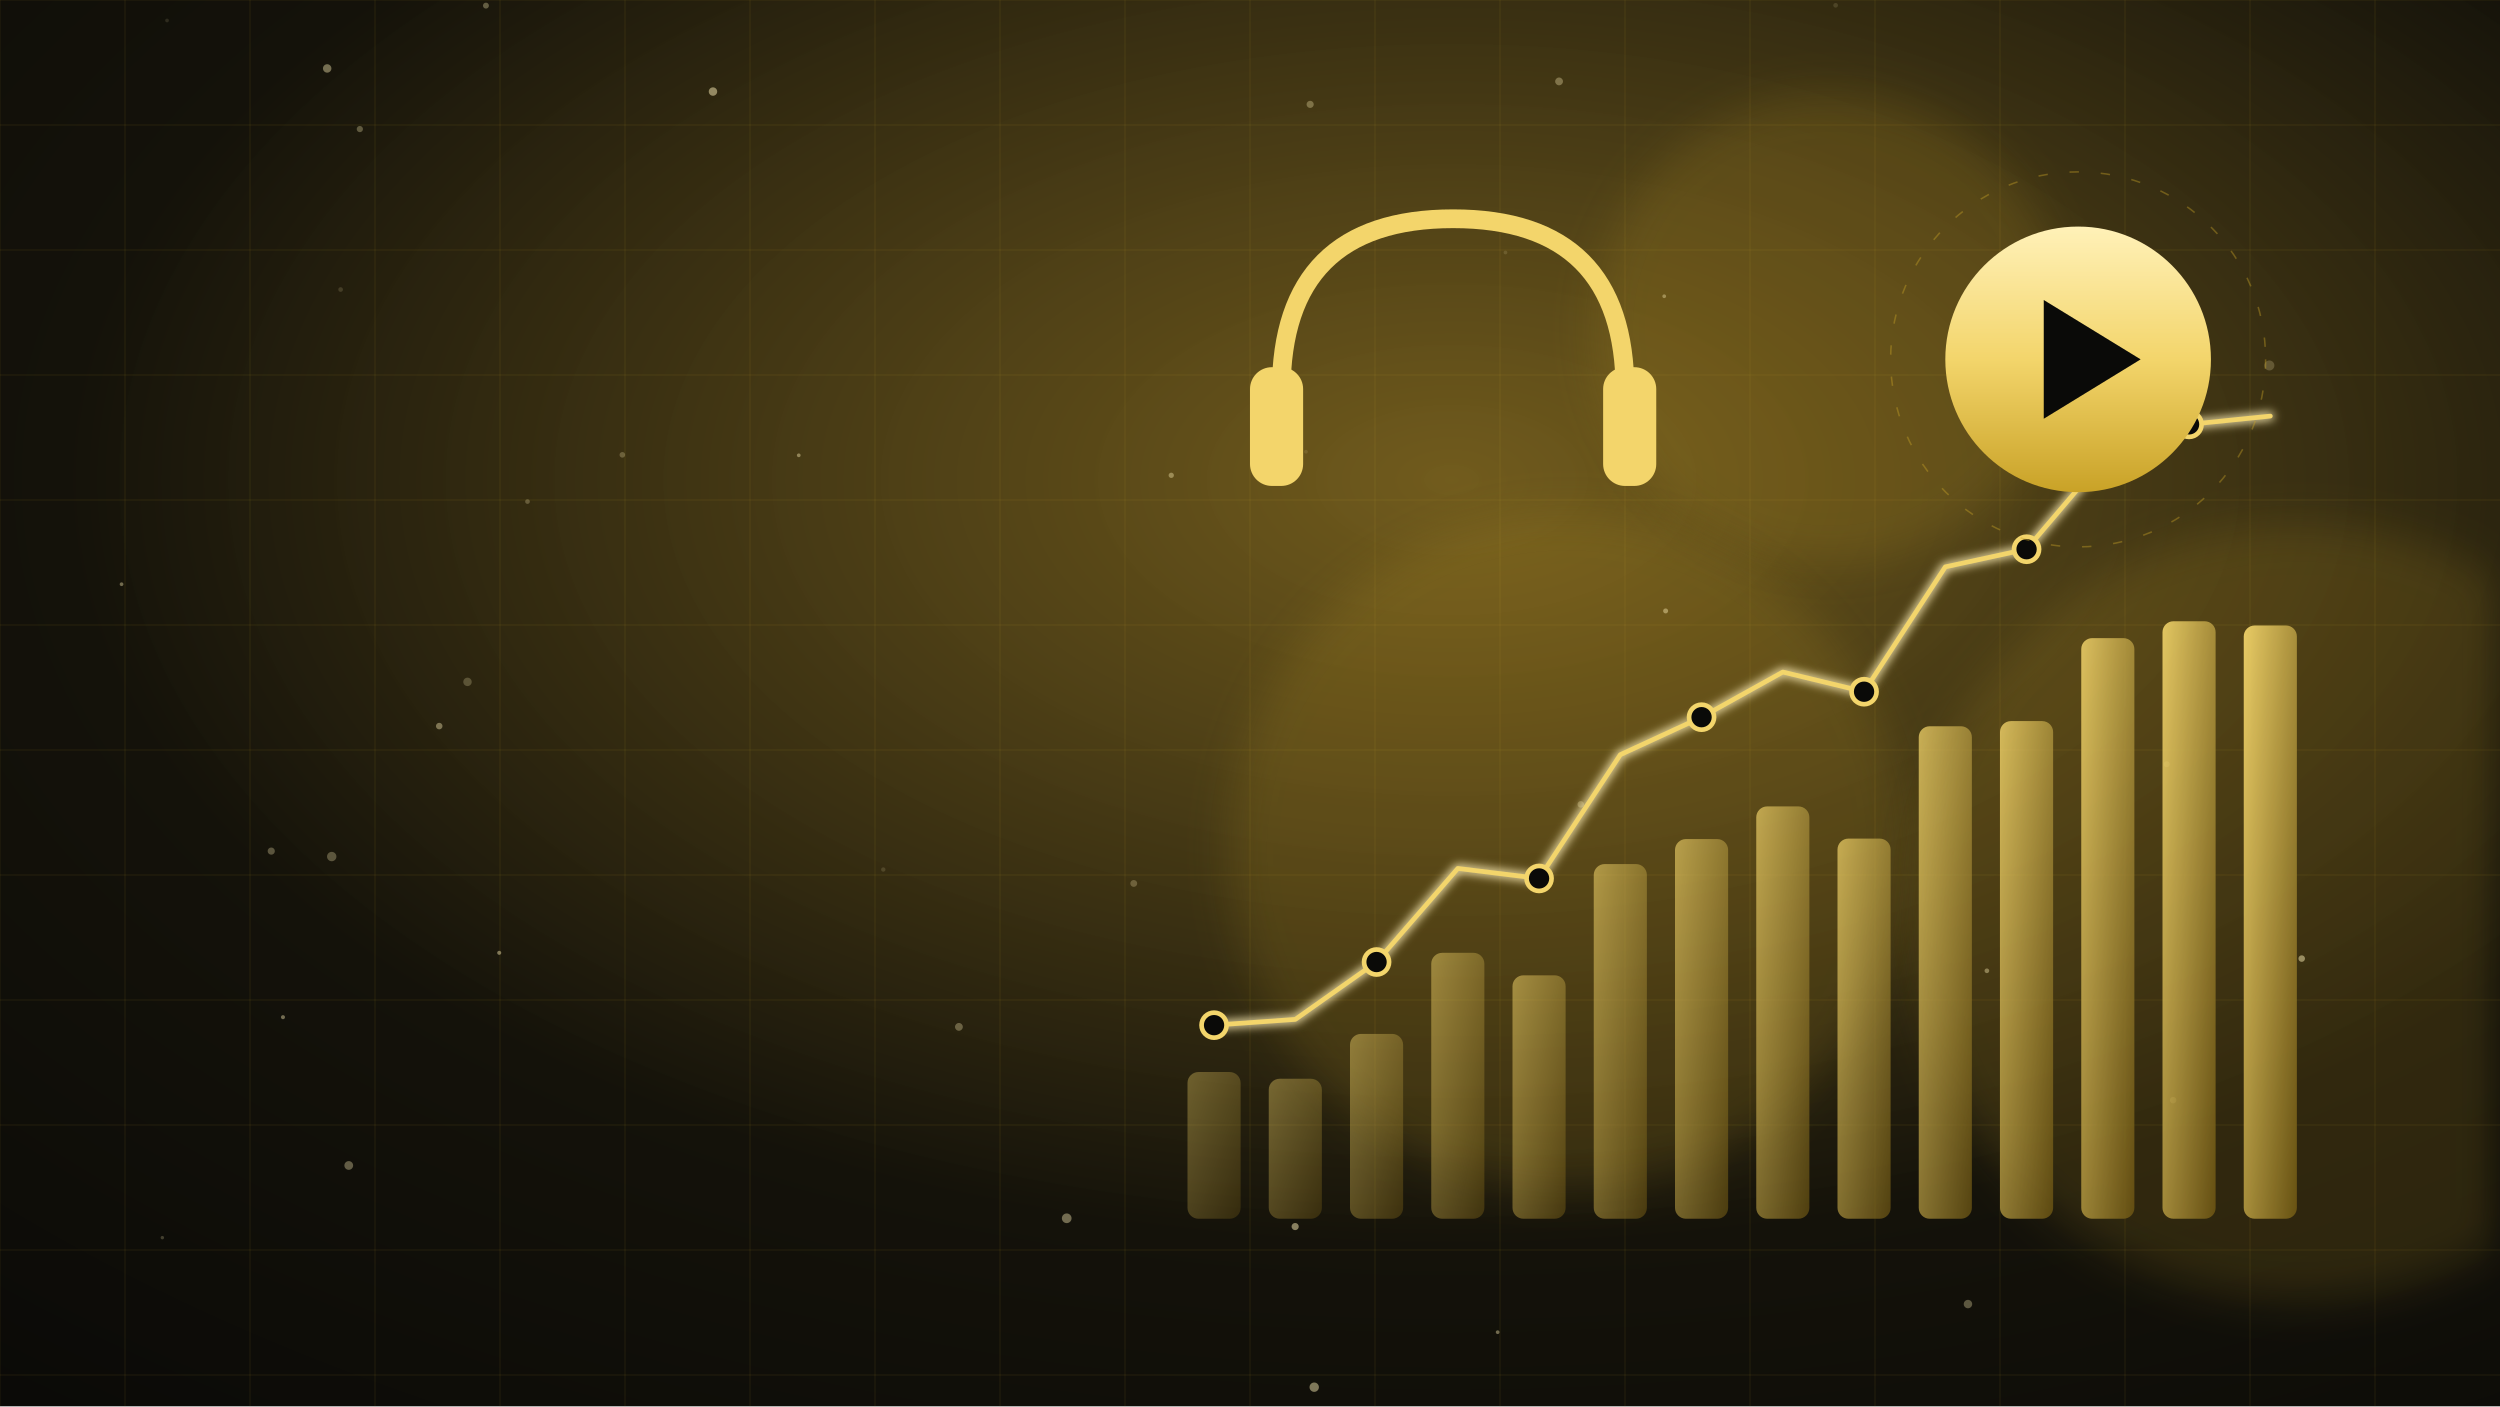
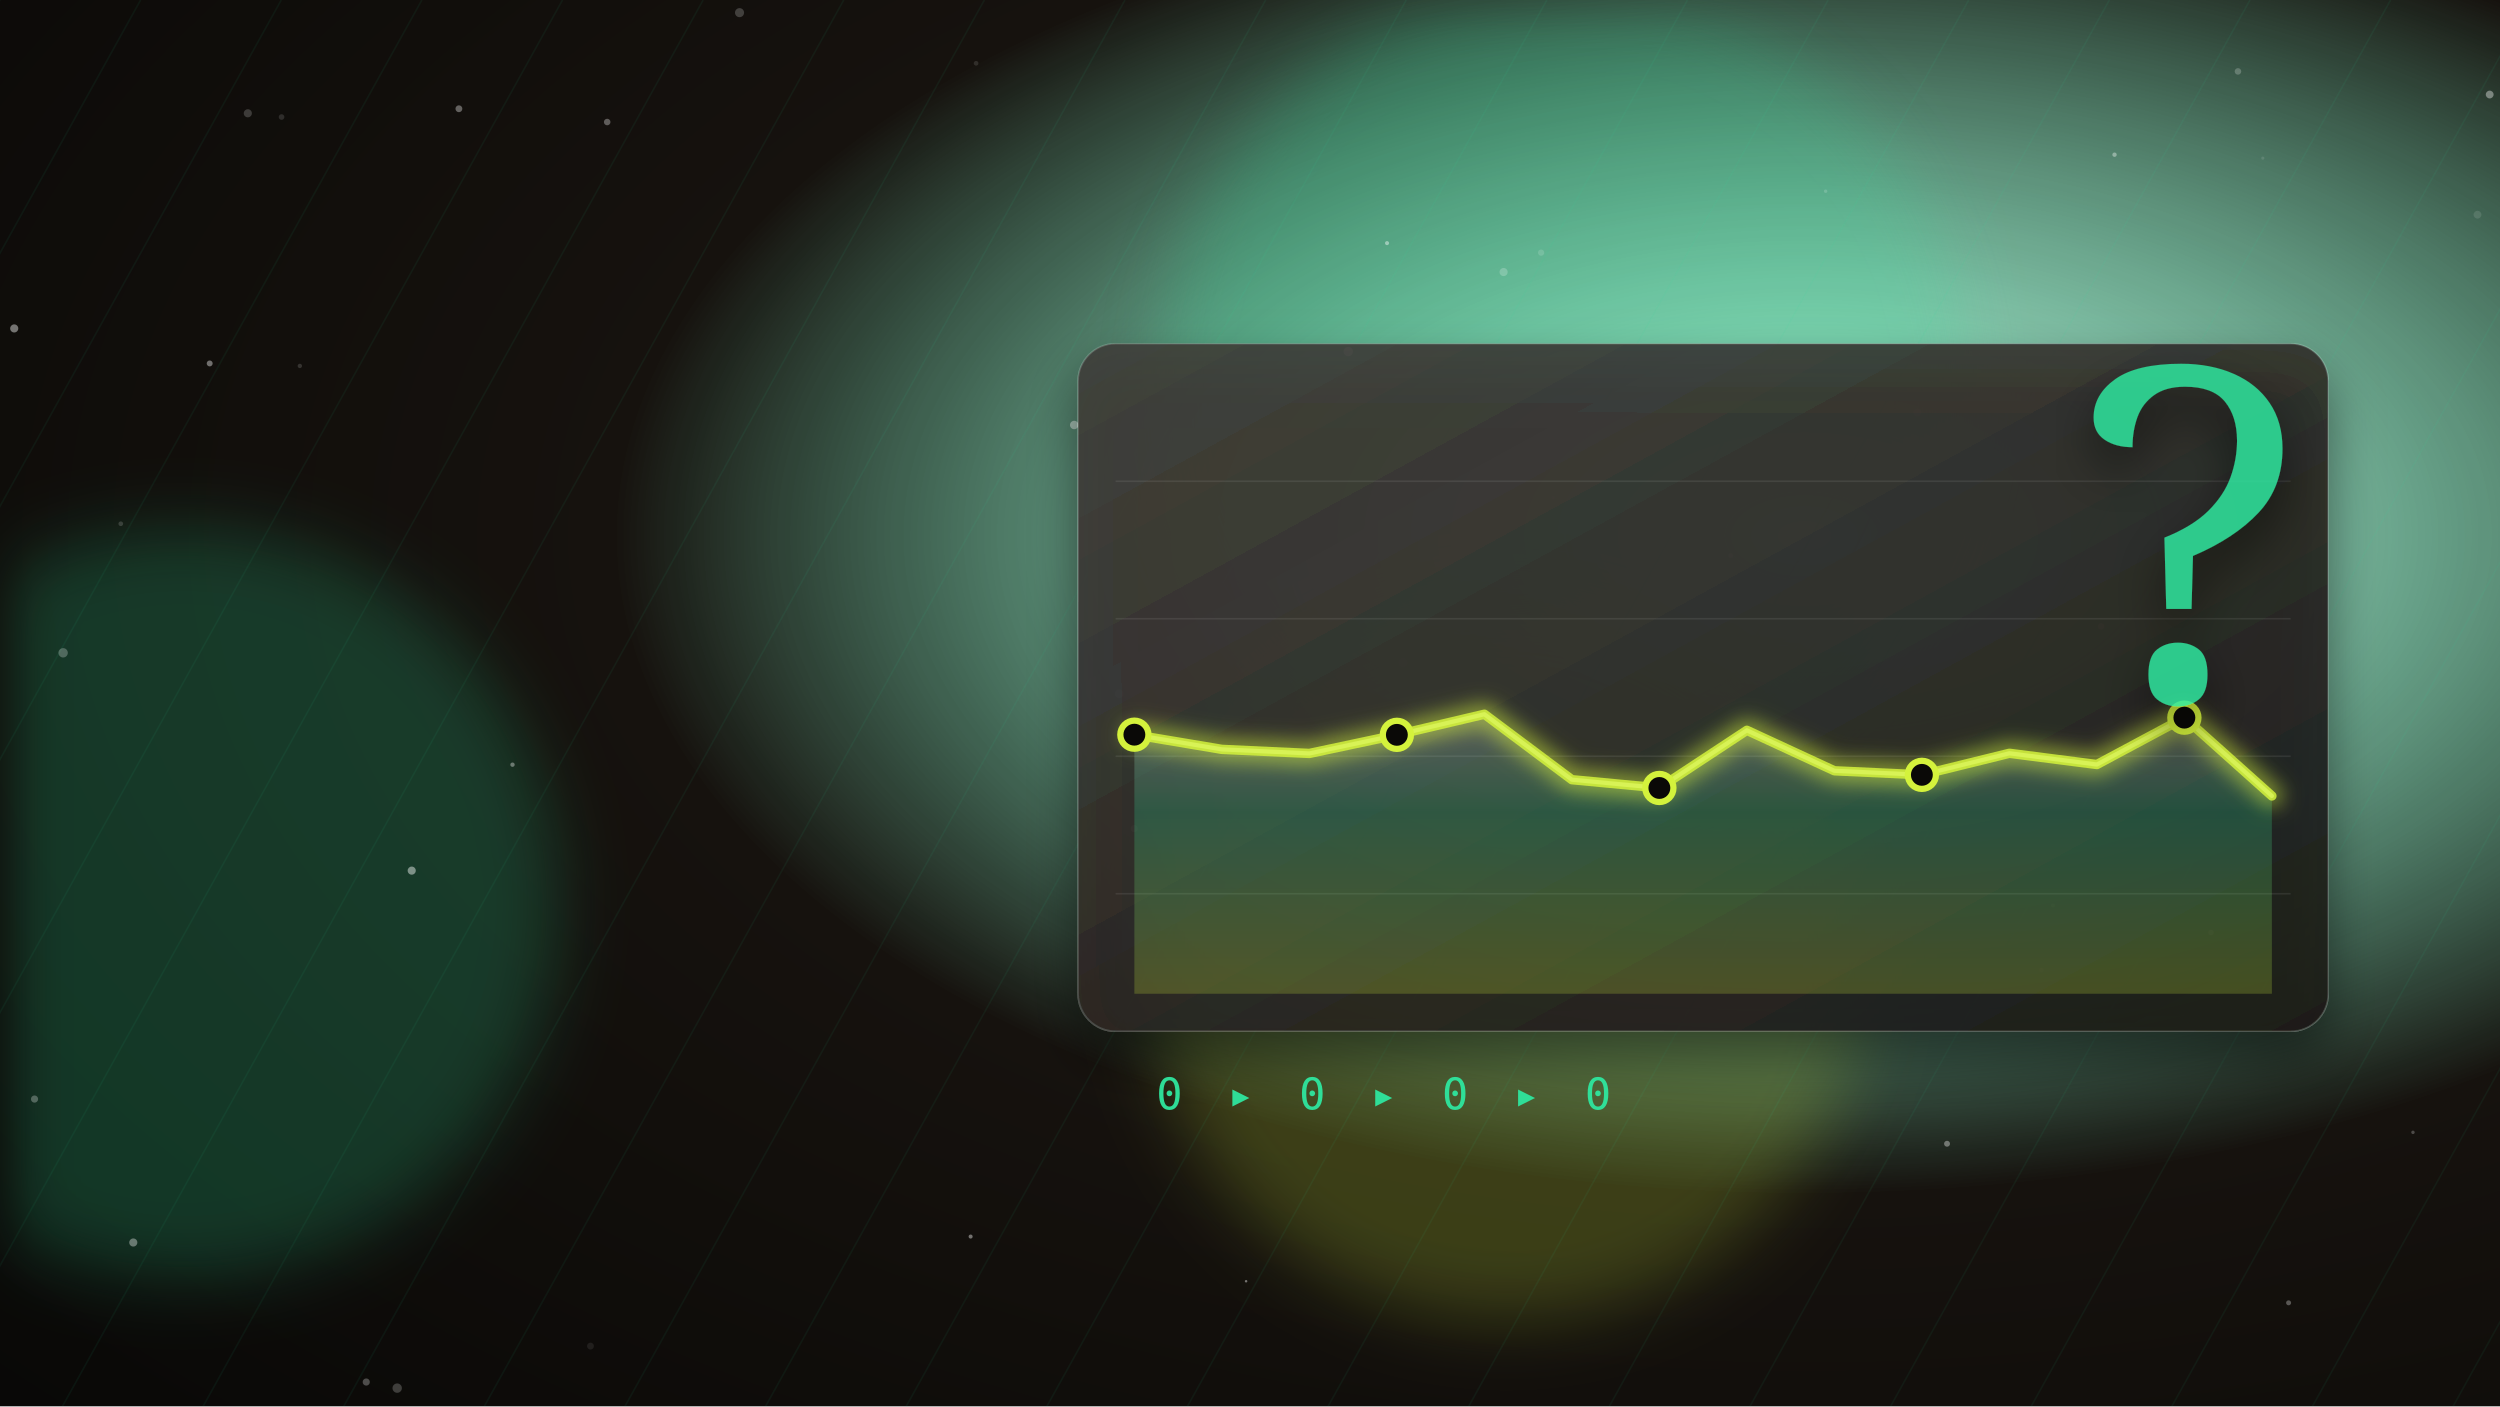
<svg xmlns="http://www.w3.org/2000/svg" viewBox="0 0 1600 900" preserveAspectRatio="xMidYMid slice">
  <defs>
-     <radialGradient id="bgspo2196" cx="0.58" cy="0.34" r="1">
-       <stop offset="0" stop-color="#6b5412" stop-opacity=".95" />
-       <stop offset=".55" stop-color="#14120a" />
-       <stop offset="1" stop-color="#070706" />
+     <radialGradient id="bgs1196" cx=".72" cy=".38" r="1.05">
+       <stop offset="0" stop-color="#2EE59D" stop-opacity=".30" />
+       <stop offset=".45" stop-color="#16120e" />
+       <stop offset="1" stop-color="#060605" />
    </radialGradient>
-     <linearGradient id="gspo2196" x1="0" y1="0" x2="0" y2="1">
-       <stop offset="0" stop-color="#fff1b8" />
-       <stop offset=".5" stop-color="#F3D56B" />
-       <stop offset="1" stop-color="#C9A227" />
+     <linearGradient id="As1196" x1="0" y1="0" x2="1" y2="1">
+       <stop offset="0" stop-color="#2EE59D" />
+       <stop offset="1" stop-color="#D4F23C" />
    </linearGradient>
-     <linearGradient id="hspo2196" x1="0" y1="0" x2="1" y2="1">
-       <stop offset="0" stop-color="#F3D56B" />
-       <stop offset="1" stop-color="#6b5412" />
+     <linearGradient id="Vs1196" x1="0" y1="0" x2="0" y2="1">
+       <stop offset="0" stop-color="#fff" stop-opacity=".95" />
+       <stop offset=".35" stop-color="#2EE59D" />
+       <stop offset="1" stop-color="#D4F23C" />
    </linearGradient>
-     <filter id="glspo2196" x="-30%" y="-30%" width="160%" height="160%">
-       <feGaussianBlur stdDeviation="14" />
+     <linearGradient id="Gs1196" x1="0" y1="0" x2="1" y2="1">
+       <stop offset="0" stop-color="#fff" stop-opacity=".16" />
+       <stop offset="1" stop-color="#fff" stop-opacity=".03" />
+     </linearGradient>
+     <linearGradient id="Ms1196" x1="0" y1="0" x2="1" y2="0">
+       <stop offset="0" stop-color="#d9dde2" />
+       <stop offset=".5" stop-color="#8d949c" />
+       <stop offset="1" stop-color="#4d535a" />
+     </linearGradient>
+     <filter id="Bs1196" x="-50%" y="-50%" width="200%" height="200%">
+       <feGaussianBlur stdDeviation="22" />
    </filter>
-     <filter id="smspo2196" x="-30%" y="-30%" width="160%" height="160%">
-       <feGaussianBlur stdDeviation="3" />
+     <filter id="bs1196" x="-50%" y="-50%" width="200%" height="200%">
+       <feGaussianBlur stdDeviation="6" />
+     </filter>
+     <filter id="Ss1196" x="-20%" y="-20%" width="140%" height="150%">
+       <feDropShadow dx="0" dy="16" stdDeviation="16" flood-color="#000" flood-opacity=".55" />
    </filter>
  </defs>
-   <rect width="1600" height="900" fill="url(#bgspo2196)" />
-   <g stroke="#C9A227" stroke-opacity=".07" stroke-width="1">
-     <path d="M0 0V900" />
-     <path d="M80 0V900" />
-     <path d="M160 0V900" />
-     <path d="M240 0V900" />
-     <path d="M320 0V900" />
-     <path d="M400 0V900" />
-     <path d="M480 0V900" />
-     <path d="M560 0V900" />
-     <path d="M640 0V900" />
-     <path d="M720 0V900" />
-     <path d="M800 0V900" />
-     <path d="M880 0V900" />
-     <path d="M960 0V900" />
-     <path d="M1040 0V900" />
-     <path d="M1120 0V900" />
-     <path d="M1200 0V900" />
-     <path d="M1280 0V900" />
-     <path d="M1360 0V900" />
-     <path d="M1440 0V900" />
-     <path d="M1520 0V900" />
-     <path d="M0 0H1600" />
-     <path d="M0 80H1600" />
-     <path d="M0 160H1600" />
-     <path d="M0 240H1600" />
-     <path d="M0 320H1600" />
-     <path d="M0 400H1600" />
-     <path d="M0 480H1600" />
-     <path d="M0 560H1600" />
-     <path d="M0 640H1600" />
-     <path d="M0 720H1600" />
-     <path d="M0 800H1600" />
-     <path d="M0 880H1600" />
+   <rect width="1600" height="900" fill="url(#bgs1196)" />
+   <circle cx="1000.0" cy="252.2" r="260" fill="#2EE59D" opacity=".20" filter="url(#Bs1196)" />
+   <circle cx="964.0" cy="614.6" r="230" fill="#D4F23C" opacity=".20" filter="url(#Bs1196)" />
+   <circle cx="117.3" cy="578.3" r="240" fill="#2EE59D" opacity=".20" filter="url(#Bs1196)" />
+   <g stroke="#2EE59D" stroke-opacity=".06">
+     <path d="M-900 0L-1400 900" />
+     <path d="M-810 0L-1310 900" />
+     <path d="M-720 0L-1220 900" />
+     <path d="M-630 0L-1130 900" />
+     <path d="M-540 0L-1040 900" />
+     <path d="M-450 0L-950 900" />
+     <path d="M-360 0L-860 900" />
+     <path d="M-270 0L-770 900" />
+     <path d="M-180 0L-680 900" />
+     <path d="M-90 0L-590 900" />
+     <path d="M0 0L-500 900" />
+     <path d="M90 0L-410 900" />
+     <path d="M180 0L-320 900" />
+     <path d="M270 0L-230 900" />
+     <path d="M360 0L-140 900" />
+     <path d="M450 0L-50 900" />
+     <path d="M540 0L40 900" />
+     <path d="M630 0L130 900" />
+     <path d="M720 0L220 900" />
+     <path d="M810 0L310 900" />
+     <path d="M900 0L400 900" />
+     <path d="M990 0L490 900" />
+     <path d="M1080 0L580 900" />
+     <path d="M1170 0L670 900" />
+     <path d="M1260 0L760 900" />
+     <path d="M1350 0L850 900" />
+     <path d="M1440 0L940 900" />
+     <path d="M1530 0L1030 900" />
+     <path d="M1620 0L1120 900" />
+     <path d="M1710 0L1210 900" />
+     <path d="M1800 0L1300 900" />
+     <path d="M1890 0L1390 900" />
+     <path d="M1980 0L1480 900" />
+     <path d="M2070 0L1570 900" />
+     <path d="M2160 0L1660 900" />
+     <path d="M2250 0L1750 900" />
+     <path d="M2340 0L1840 900" />
+     <path d="M2430 0L1930 900" />
+     <path d="M2520 0L2020 900" />
+     <path d="M2610 0L2110 900" />
  </g>
-   <circle cx="1171.3" cy="210.3" r="150.6" fill="#C9A227" opacity=".16" filter="url(#glspo2196)" />
-   <circle cx="1002.9" cy="544.3" r="216.2" fill="#C9A227" opacity=".16" filter="url(#glspo2196)" />
-   <circle cx="1471.4" cy="583.7" r="248.4" fill="#C9A227" opacity=".16" filter="url(#glspo2196)" />
-   <circle cx="1473.1" cy="613.5" r="2.1" fill="#fff1b8" opacity="0.48" />
-   <circle cx="337.6" cy="321.0" r="1.5" fill="#fff1b8" opacity="0.25" />
-   <circle cx="1259.5" cy="834.6" r="2.7" fill="#fff1b8" opacity="0.32" />
-   <circle cx="841.1" cy="887.8" r="3.0" fill="#fff1b8" opacity="0.46" />
-   <circle cx="319.5" cy="609.8" r="1.3" fill="#fff1b8" opacity="0.44" />
-   <circle cx="299.2" cy="436.4" r="2.7" fill="#fff1b8" opacity="0.23" />
-   <circle cx="749.6" cy="304.2" r="1.7" fill="#fff1b8" opacity="0.38" />
-   <circle cx="173.6" cy="544.7" r="2.3" fill="#fff1b8" opacity="0.30" />
-   <circle cx="1066.0" cy="391.0" r="1.6" fill="#fff1b8" opacity="0.42" />
-   <circle cx="106.9" cy="13.1" r="1.2" fill="#fff1b8" opacity="0.12" />
-   <circle cx="838.5" cy="66.8" r="2.3" fill="#fff1b8" opacity="0.31" />
-   <circle cx="613.7" cy="657.2" r="2.5" fill="#fff1b8" opacity="0.31" />
-   <circle cx="963.5" cy="161.6" r="1.2" fill="#fff1b8" opacity="0.14" />
-   <circle cx="682.7" cy="779.7" r="3.1" fill="#fff1b8" opacity="0.40" />
-   <circle cx="958.5" cy="852.6" r="1.2" fill="#fff1b8" opacity="0.40" />
-   <circle cx="230.3" cy="82.6" r="2.0" fill="#fff1b8" opacity="0.30" />
-   <circle cx="1386.7" cy="489.1" r="1.9" fill="#fff1b8" opacity="0.38" />
-   <circle cx="828.9" cy="785.0" r="2.3" fill="#fff1b8" opacity="0.49" />
-   <circle cx="1174.8" cy="3.4" r="1.5" fill="#fff1b8" opacity="0.13" />
-   <circle cx="77.8" cy="373.9" r="1.2" fill="#fff1b8" opacity="0.39" />
-   <circle cx="398.3" cy="291.1" r="1.8" fill="#fff1b8" opacity="0.25" />
-   <circle cx="1271.6" cy="621.3" r="1.5" fill="#fff1b8" opacity="0.39" />
-   <circle cx="281.1" cy="464.7" r="2.1" fill="#fff1b8" opacity="0.40" />
-   <circle cx="209.4" cy="43.8" r="2.7" fill="#fff1b8" opacity="0.41" />
-   <circle cx="1011.7" cy="514.8" r="2.1" fill="#fff1b8" opacity="0.28" />
-   <circle cx="511.2" cy="291.4" r="1.2" fill="#fff1b8" opacity="0.41" />
-   <circle cx="725.6" cy="565.4" r="2.2" fill="#fff1b8" opacity="0.25" />
-   <circle cx="181.1" cy="651.0" r="1.3" fill="#fff1b8" opacity="0.41" />
-   <circle cx="218.0" cy="185.3" r="1.5" fill="#fff1b8" opacity="0.15" />
-   <circle cx="212.3" cy="548.2" r="3.0" fill="#fff1b8" opacity="0.29" />
-   <circle cx="1452.4" cy="233.9" r="3.2" fill="#fff1b8" opacity="0.21" />
-   <circle cx="223.2" cy="745.9" r="2.8" fill="#fff1b8" opacity="0.34" />
-   <circle cx="1065.1" cy="189.6" r="1.2" fill="#fff1b8" opacity="0.37" />
-   <circle cx="997.8" cy="52.1" r="2.5" fill="#fff1b8" opacity="0.33" />
-   <circle cx="565.3" cy="556.5" r="1.4" fill="#fff1b8" opacity="0.14" />
-   <circle cx="456.3" cy="58.6" r="2.7" fill="#fff1b8" opacity="0.49" />
-   <circle cx="1390.8" cy="704.1" r="2.1" fill="#fff1b8" opacity="0.45" />
-   <circle cx="835.8" cy="289.1" r="1.2" fill="#fff1b8" opacity="0.11" />
-   <circle cx="311.0" cy="3.6" r="1.9" fill="#fff1b8" opacity="0.32" />
-   <circle cx="103.9" cy="792.1" r="1.1" fill="#fff1b8" opacity="0.22" />
-   <rect x="760" y="686.1" width="34" height="93.9" rx="7" fill="url(#hspo2196)" opacity="0.35" />
-   <rect x="812" y="690.4" width="34" height="89.6" rx="7" fill="url(#hspo2196)" opacity="0.39" />
-   <rect x="864" y="661.7" width="34" height="118.3" rx="7" fill="url(#hspo2196)" opacity="0.44" />
-   <rect x="916" y="609.8" width="34" height="170.2" rx="7" fill="url(#hspo2196)" opacity="0.48" />
-   <rect x="968" y="624.2" width="34" height="155.8" rx="7" fill="url(#hspo2196)" opacity="0.53" />
-   <rect x="1020" y="553.0" width="34" height="227.0" rx="7" fill="url(#hspo2196)" opacity="0.57" />
-   <rect x="1072" y="537.0" width="34" height="243.0" rx="7" fill="url(#hspo2196)" opacity="0.62" />
-   <rect x="1124" y="516.1" width="34" height="263.9" rx="7" fill="url(#hspo2196)" opacity="0.67" />
-   <rect x="1176" y="536.7" width="34" height="243.3" rx="7" fill="url(#hspo2196)" opacity="0.71" />
-   <rect x="1228" y="464.8" width="34" height="315.2" rx="7" fill="url(#hspo2196)" opacity="0.75" />
-   <rect x="1280" y="461.5" width="34" height="318.5" rx="7" fill="url(#hspo2196)" opacity="0.80" />
-   <rect x="1332" y="408.4" width="34" height="371.6" rx="7" fill="url(#hspo2196)" opacity="0.84" />
-   <rect x="1384" y="397.6" width="34" height="382.4" rx="7" fill="url(#hspo2196)" opacity="0.89" />
-   <rect x="1436" y="400.3" width="34" height="379.7" rx="7" fill="url(#hspo2196)" opacity="0.93" />
-   <path d="M777.0 656.1 L829.0 652.4 L881.0 615.7 L933.0 555.8 L985.0 562.2 L1037.0 483.0 L1089.0 459.0 L1141.0 430.1 L1193.0 442.7 L1245.0 362.8 L1297.0 351.5 L1349.0 290.4 L1401.0 271.6 L1453.0 266.3" fill="none" stroke="#fff1b8" stroke-width="5" stroke-linecap="round" stroke-linejoin="round" filter="url(#smspo2196)" />
-   <path d="M777.0 656.1 L829.0 652.4 L881.0 615.7 L933.0 555.8 L985.0 562.2 L1037.0 483.0 L1089.0 459.0 L1141.0 430.1 L1193.0 442.7 L1245.0 362.8 L1297.0 351.5 L1349.0 290.4 L1401.0 271.6 L1453.0 266.3" fill="none" stroke="#F3D56B" stroke-width="3" stroke-linecap="round" stroke-linejoin="round" />
-   <circle cx="777.0" cy="656.1" r="8" fill="#0a0a08" stroke="#F3D56B" stroke-width="3" />
-   <circle cx="881.0" cy="615.7" r="8" fill="#0a0a08" stroke="#F3D56B" stroke-width="3" />
-   <circle cx="985.0" cy="562.2" r="8" fill="#0a0a08" stroke="#F3D56B" stroke-width="3" />
-   <circle cx="1089.0" cy="459.0" r="8" fill="#0a0a08" stroke="#F3D56B" stroke-width="3" />
-   <circle cx="1193.0" cy="442.7" r="8" fill="#0a0a08" stroke="#F3D56B" stroke-width="3" />
-   <circle cx="1297.0" cy="351.5" r="8" fill="#0a0a08" stroke="#F3D56B" stroke-width="3" />
-   <circle cx="1401.0" cy="271.6" r="8" fill="#0a0a08" stroke="#F3D56B" stroke-width="3" />
-   <circle cx="1330" cy="230" r="85" fill="url(#gspo2196)" />
-   <path d="M1308 192L1308 268L1370 230Z" fill="#0a0a08" />
-   <circle cx="1330" cy="230" r="120" fill="none" stroke="#C9A227" stroke-opacity=".4" stroke-dasharray="6 14" />
-   <path d="M820 250q0 -110 110 -110t110 110" fill="none" stroke="#F3D56B" stroke-width="12" stroke-linecap="round" />
-   <rect x="800" y="235" width="34" height="76" rx="14" fill="#F3D56B" />
-   <rect x="1026" y="235" width="34" height="76" rx="14" fill="#F3D56B" />
+   <circle cx="994.0" cy="318.4" r="1.0" fill="#fff" opacity="0.19" />
+   <circle cx="9.1" cy="210.2" r="2.6" fill="#fff" opacity="0.42" />
+   <circle cx="85.3" cy="795.2" r="2.6" fill="#fff" opacity="0.36" />
+   <circle cx="621.2" cy="791.4" r="1.3" fill="#fff" opacity="0.41" />
+   <circle cx="254.2" cy="888.4" r="3.0" fill="#fff" opacity="0.21" />
+   <circle cx="293.7" cy="69.6" r="2.2" fill="#fff" opacity="0.34" />
+   <circle cx="134.2" cy="232.6" r="1.9" fill="#fff" opacity="0.40" />
+   <circle cx="687.5" cy="272.0" r="2.7" fill="#fff" opacity="0.45" />
+   <circle cx="624.7" cy="40.5" r="1.5" fill="#fff" opacity="0.12" />
+   <circle cx="797.5" cy="820.0" r="0.8" fill="#fff" opacity="0.42" />
+   <circle cx="158.6" cy="72.5" r="2.6" fill="#fff" opacity="0.19" />
+   <circle cx="1435.8" cy="251.8" r="0.9" fill="#fff" opacity="0.11" />
+   <circle cx="1306.5" cy="620.8" r="1.5" fill="#fff" opacity="0.21" />
+   <circle cx="1313.9" cy="579.5" r="1.3" fill="#fff" opacity="0.29" />
+   <circle cx="1464.7" cy="833.8" r="1.6" fill="#fff" opacity="0.30" />
+   <circle cx="77.3" cy="335.2" r="1.5" fill="#fff" opacity="0.16" />
+   <circle cx="1432.3" cy="45.7" r="2.1" fill="#fff" opacity="0.22" />
+   <circle cx="862.9" cy="225.0" r="3.0" fill="#fff" opacity="0.39" />
+   <circle cx="1227.1" cy="264.0" r="2.5" fill="#fff" opacity="0.25" />
+   <circle cx="180.2" cy="74.9" r="1.8" fill="#fff" opacity="0.13" />
+   <circle cx="725.9" cy="530.3" r="2.3" fill="#fff" opacity="0.42" />
+   <circle cx="1107.7" cy="355.6" r="1.5" fill="#fff" opacity="0.38" />
+   <circle cx="1415.0" cy="596.8" r="1.8" fill="#fff" opacity="0.42" />
+   <circle cx="234.4" cy="884.5" r="2.3" fill="#fff" opacity="0.27" />
+   <circle cx="1593.4" cy="60.5" r="2.5" fill="#fff" opacity="0.38" />
+   <circle cx="897.9" cy="424.1" r="2.9" fill="#fff" opacity="0.16" />
+   <circle cx="40.4" cy="417.8" r="3.0" fill="#fff" opacity="0.25" />
+   <circle cx="716.2" cy="444.0" r="2.8" fill="#fff" opacity="0.22" />
+   <circle cx="1375.2" cy="268.6" r="2.7" fill="#fff" opacity="0.09" />
+   <circle cx="388.6" cy="78.1" r="2.1" fill="#fff" opacity="0.32" />
+   <circle cx="1544.3" cy="724.7" r="1.1" fill="#fff" opacity="0.24" />
+   <circle cx="986.3" cy="161.7" r="2.0" fill="#fff" opacity="0.14" />
+   <circle cx="473.3" cy="8.1" r="2.9" fill="#fff" opacity="0.20" />
+   <circle cx="1344.7" cy="400.9" r="2.1" fill="#fff" opacity="0.44" />
+   <circle cx="1353.3" cy="99.0" r="1.4" fill="#fff" opacity="0.37" />
+   <circle cx="887.7" cy="155.6" r="1.3" fill="#fff" opacity="0.42" />
+   <circle cx="263.5" cy="557.2" r="2.6" fill="#fff" opacity="0.44" />
+   <circle cx="22.1" cy="703.4" r="2.3" fill="#fff" opacity="0.27" />
+   <circle cx="1246.1" cy="732.0" r="1.9" fill="#fff" opacity="0.36" />
+   <circle cx="1585.6" cy="137.4" r="2.5" fill="#fff" opacity="0.11" />
+   <circle cx="1168.4" cy="122.4" r="1.1" fill="#fff" opacity="0.16" />
+   <circle cx="1448.2" cy="101.2" r="1.0" fill="#fff" opacity="0.11" />
+   <circle cx="377.9" cy="861.5" r="2.2" fill="#fff" opacity="0.08" />
+   <circle cx="962.3" cy="174.1" r="2.6" fill="#fff" opacity="0.21" />
+   <circle cx="191.9" cy="234.2" r="1.4" fill="#fff" opacity="0.15" />
+   <circle cx="328.0" cy="489.4" r="1.4" fill="#fff" opacity="0.36" />
+   <g filter="url(#Ss1196)" opacity="1">
+     <rect x="690" y="220" width="800" height="440" rx="24" fill="#14110d" fill-opacity=".86" />
+     <rect x="690" y="220" width="800" height="440" rx="24" fill="url(#Gs1196)" stroke="#fff" stroke-opacity=".16" />
+   </g>
+   <path d="M714 308.0H1466" stroke="#fff" stroke-opacity=".08" />
+   <path d="M714 396.0H1466" stroke="#fff" stroke-opacity=".08" />
+   <path d="M714 484.0H1466" stroke="#fff" stroke-opacity=".08" />
+   <path d="M714 572.0H1466" stroke="#fff" stroke-opacity=".08" />
+   <path d="M726.0 470.2 L782.0 479.6 L838.0 482.2 L894.0 470.3 L950.0 457.1 L1006.0 499.0 L1062.0 504.3 L1118.0 467.4 L1174.0 493.3 L1230.0 495.9 L1286.0 482.1 L1342.0 489.3 L1398.0 459.3 L1454.0 509.4 L1454.0 636 L726.0 636Z" fill="url(#Vs1196)" opacity=".22" />
+   <path d="M726.0 470.2 L782.0 479.6 L838.0 482.2 L894.0 470.3 L950.0 457.1 L1006.0 499.0 L1062.0 504.3 L1118.0 467.4 L1174.0 493.3 L1230.0 495.9 L1286.0 482.1 L1342.0 489.3 L1398.0 459.3 L1454.0 509.4" fill="none" stroke="#D4F23C" stroke-width="14.4" stroke-linecap="round" stroke-linejoin="round" opacity=".55" filter="url(#bs1196)" />
+   <path d="M726.0 470.2 L782.0 479.6 L838.0 482.2 L894.0 470.3 L950.0 457.1 L1006.0 499.0 L1062.0 504.3 L1118.0 467.4 L1174.0 493.3 L1230.0 495.9 L1286.0 482.1 L1342.0 489.3 L1398.0 459.3 L1454.0 509.4" fill="none" stroke="#fff" stroke-opacity=".9" stroke-width="2.7" stroke-linecap="round" stroke-linejoin="round" />
+   <path d="M726.0 470.2 L782.0 479.6 L838.0 482.2 L894.0 470.3 L950.0 457.1 L1006.0 499.0 L1062.0 504.3 L1118.0 467.4 L1174.0 493.3 L1230.0 495.9 L1286.0 482.1 L1342.0 489.3 L1398.0 459.3 L1454.0 509.4" fill="none" stroke="#D4F23C" stroke-width="6" stroke-linecap="round" stroke-linejoin="round" opacity=".85" />
+   <circle cx="726.0" cy="470.2" r="9" fill="#0a0907" stroke="#D4F23C" stroke-width="4" />
+   <circle cx="894.0" cy="470.3" r="9" fill="#0a0907" stroke="#D4F23C" stroke-width="4" />
+   <circle cx="1062.0" cy="504.3" r="9" fill="#0a0907" stroke="#D4F23C" stroke-width="4" />
+   <circle cx="1230.0" cy="495.9" r="9" fill="#0a0907" stroke="#D4F23C" stroke-width="4" />
+   <circle cx="1398.0" cy="459.3" r="9" fill="#0a0907" stroke="#D4F23C" stroke-width="4" />
+   <text x="1330" y="450" font-family="Georgia,serif" font-size="300" fill="#2EE59D" opacity=".85" filter="url(#Ss1196)">?</text>
+   <text x="740" y="710" text-anchor="start" font-family="monospace" font-size="28" letter-spacing="6" fill="#2EE59D" opacity=".95">0 ▸ 0 ▸ 0 ▸ 0</text>
+   <rect width="1600" height="900" fill="none" stroke="none" />
</svg>
